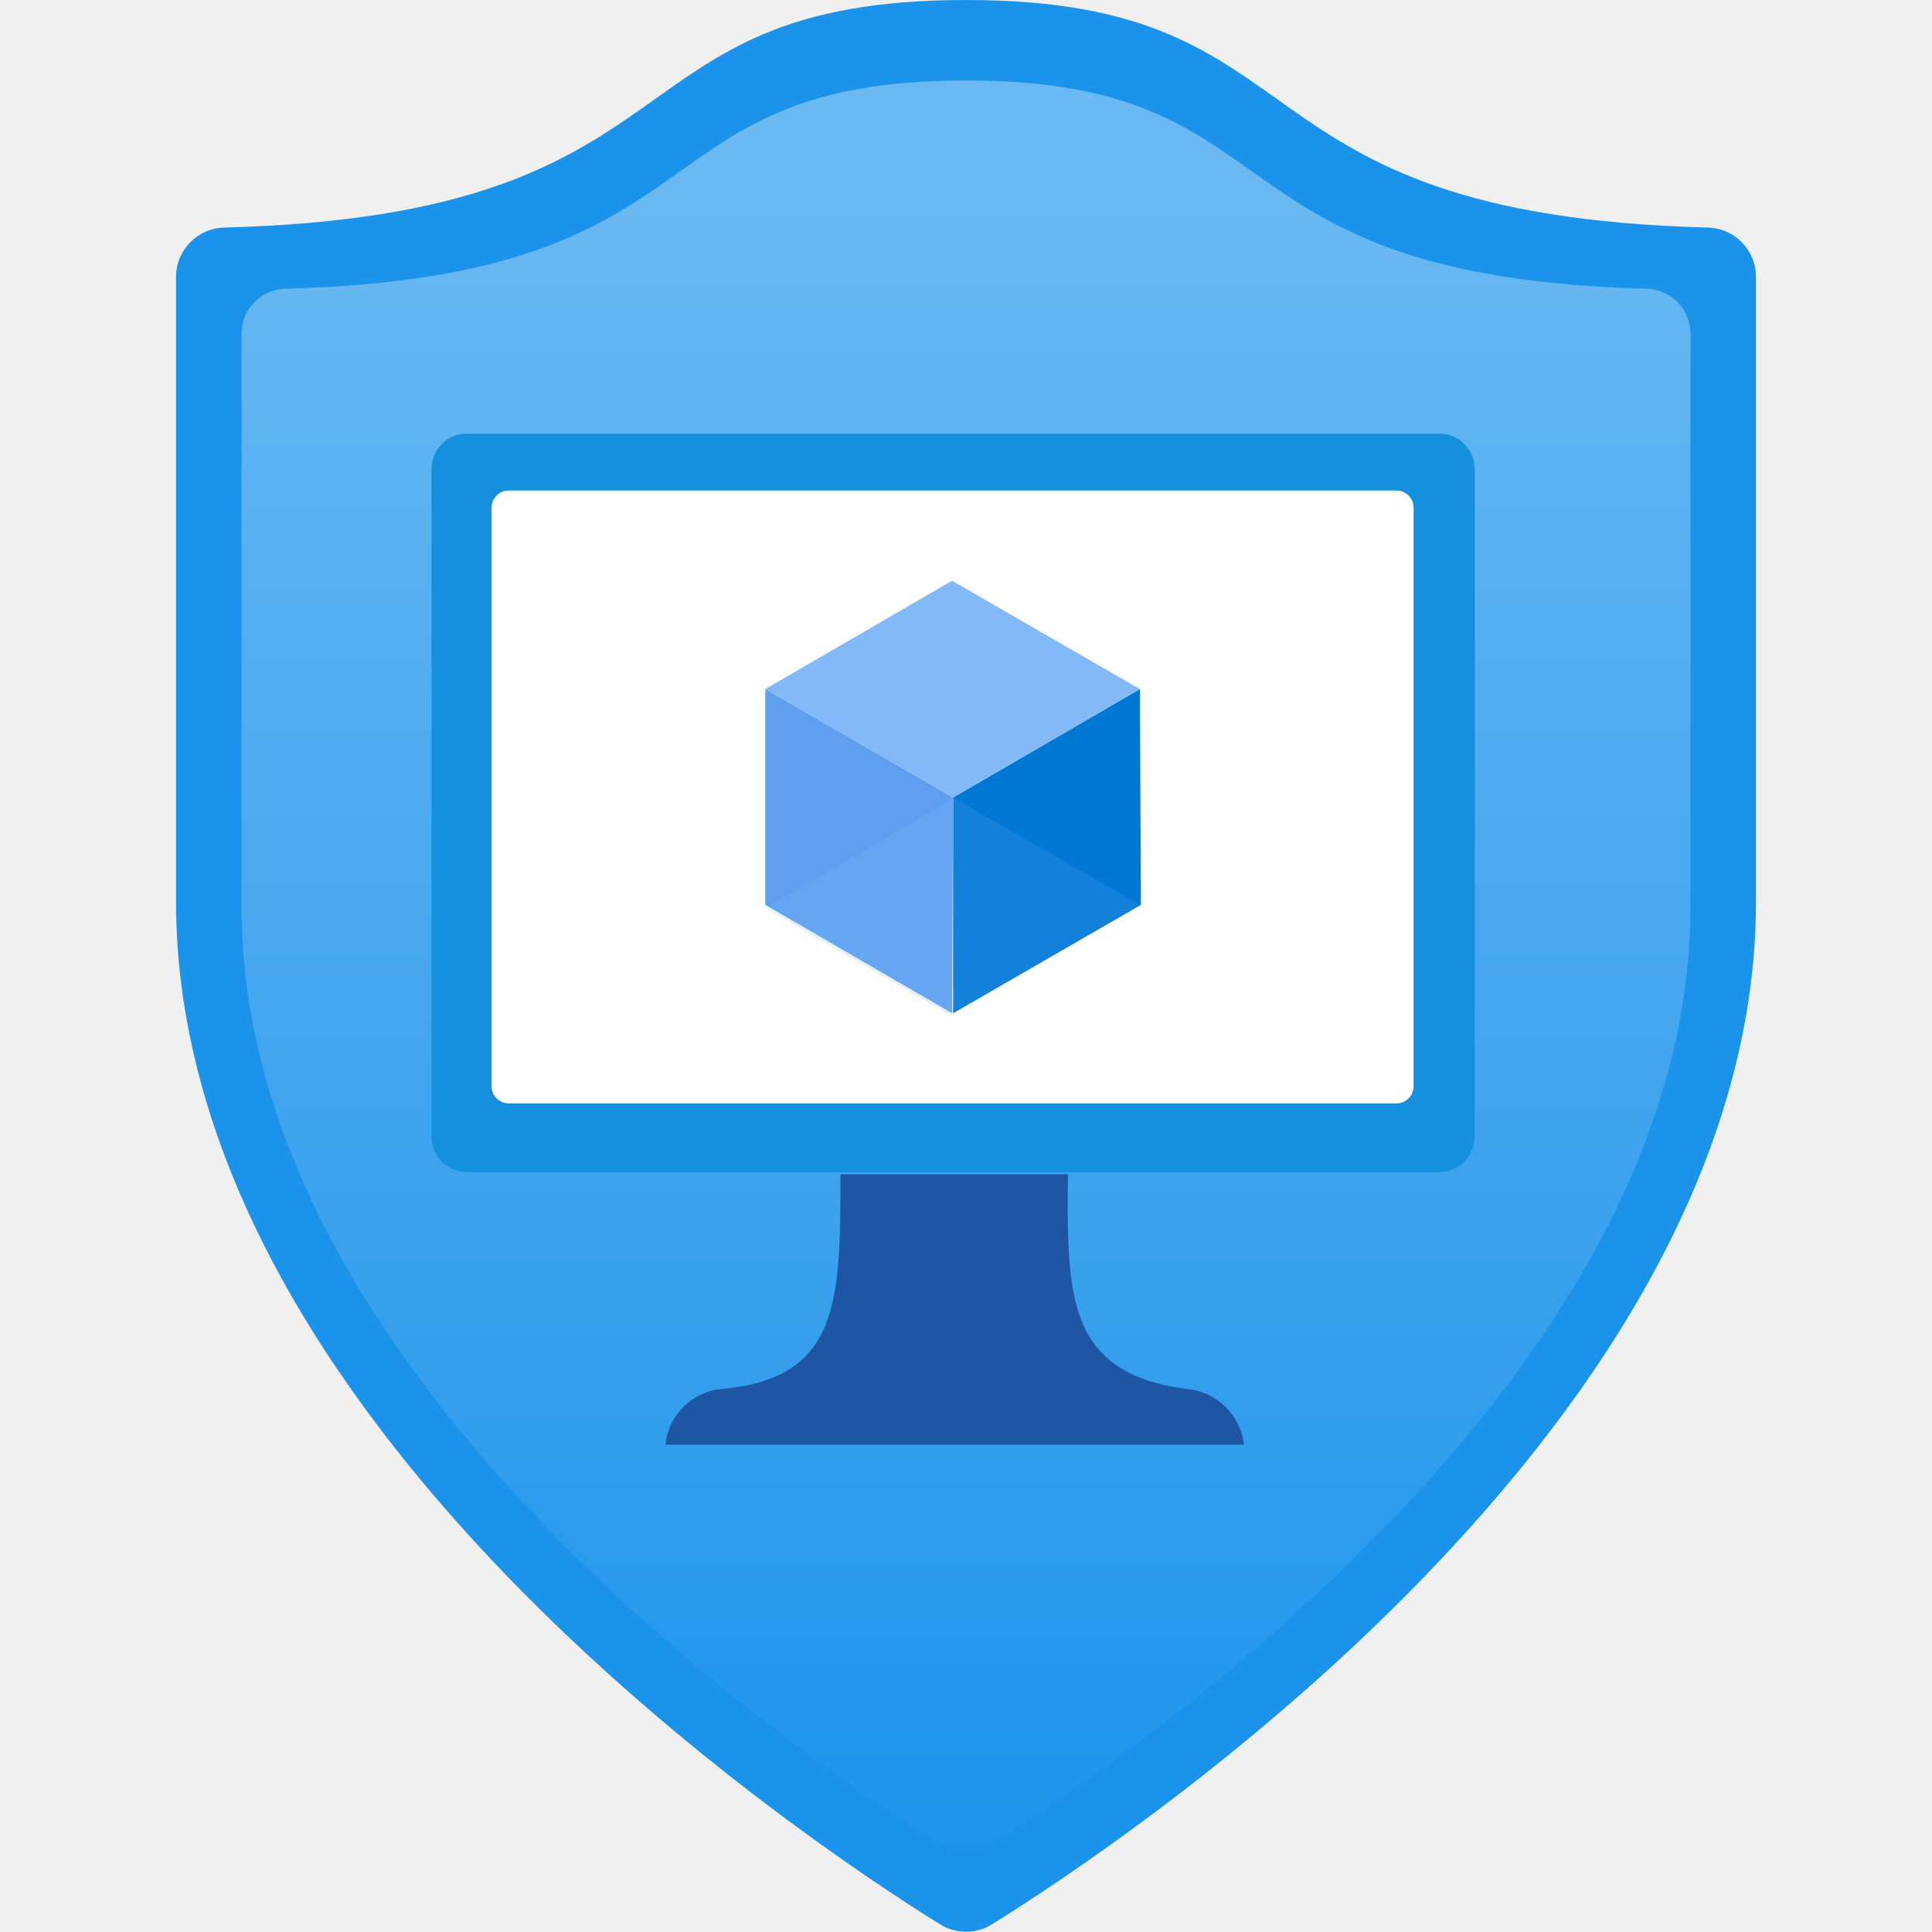
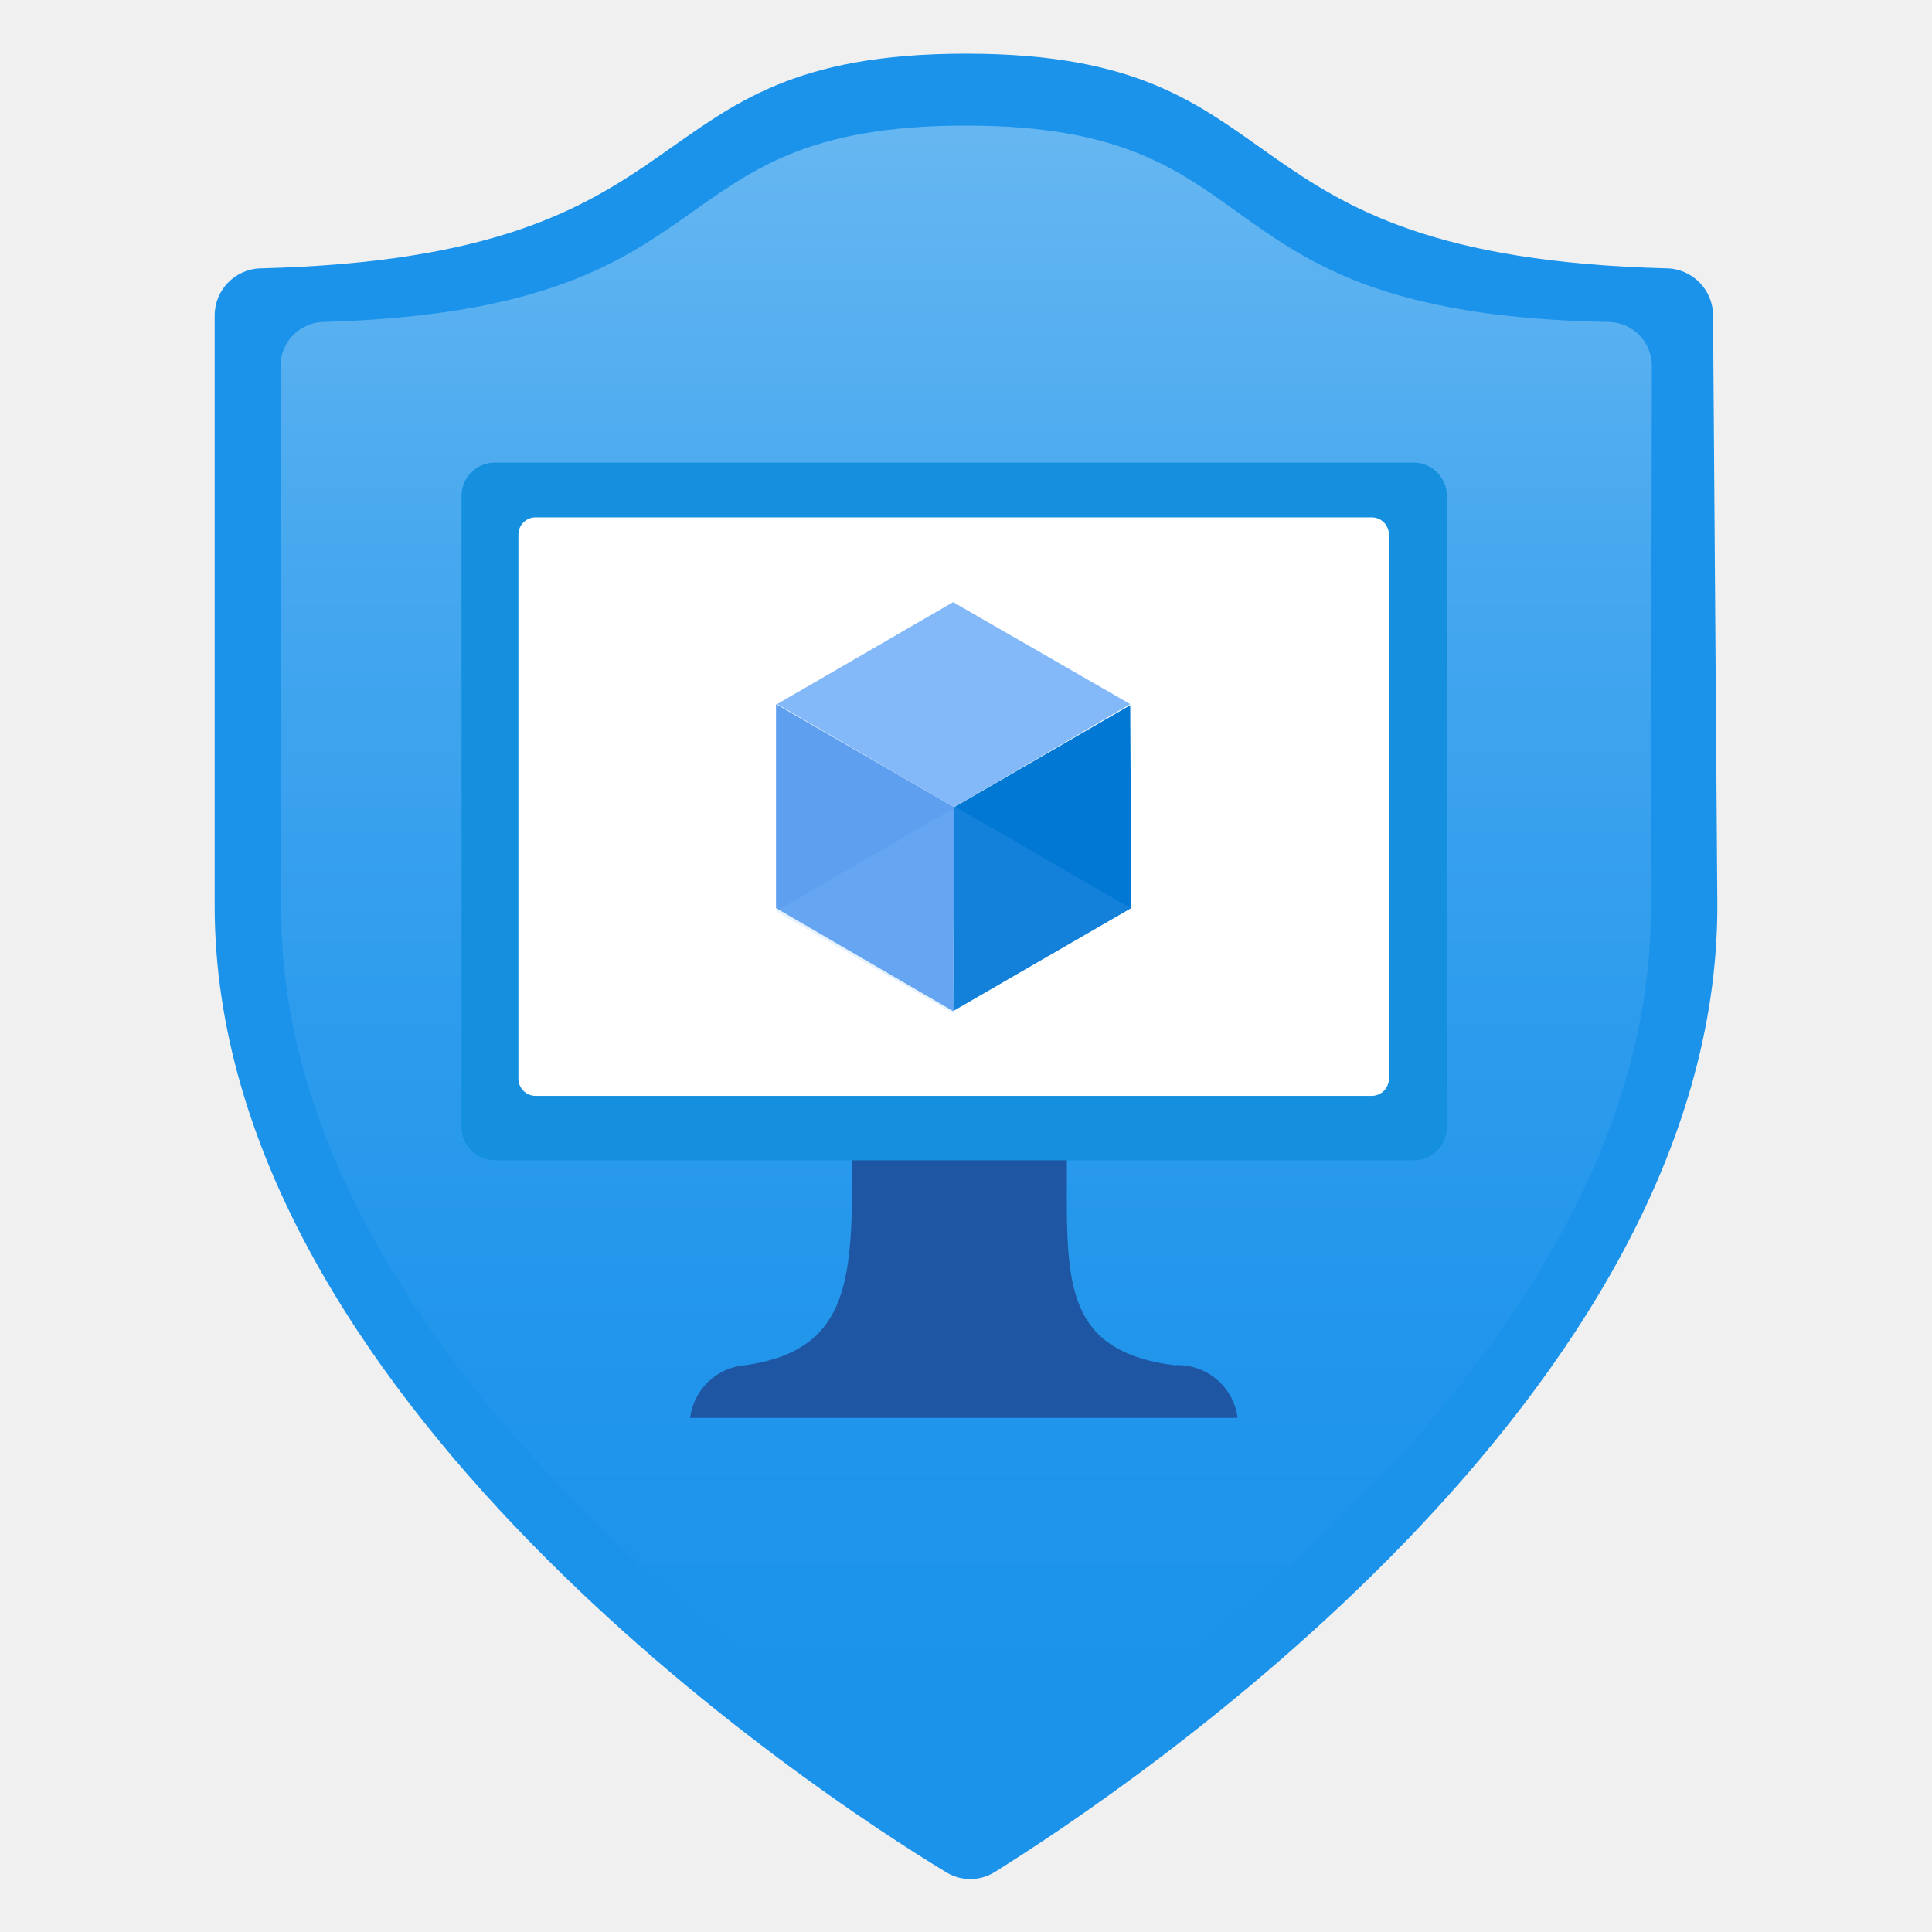
<svg xmlns="http://www.w3.org/2000/svg" viewBox="0 0 18 18">
  <defs>
-     <linearGradient id="a" x1="9" y1="1.36" x2="9" y2="17.87" gradientUnits="userSpaceOnUse">
-       <stop offset="0" stop-color="#6bb9f2" />
-       <stop offset="1" stop-color="#1b93eb" />
+     <linearGradient id="a" x1="9" y1="16.21" x2="9" y2=".62" gradientUnits="userSpaceOnUse">
+       <stop offset="0" stop-color="#1b93eb" />
+       <stop offset=".21" stop-color="#2095eb" />
+       <stop offset=".44" stop-color="#2e9ced" />
+       <stop offset=".69" stop-color="#45a7ef" />
+       <stop offset=".95" stop-color="#64b6f1" />
+       <stop offset="1" stop-color="#6bb9f2" />
    </linearGradient>
  </defs>
-   <path d="M16.36 8.4c0 4.84-5.85 8.74-7.12 9.53a.46.46 0 01-.48 0c-1.27-.79-7.12-4.69-7.12-9.53V2.58a.46.46 0 01.45-.46C6.64 2 5.59 0 9 0s2.36 2 6.91 2.12a.46.46 0 01.45.46z" fill="#1b93eb" />
-   <path d="M15.75 8.45c0 4.44-5.36 8-6.53 8.74a.43.43 0 01-.44 0c-1.17-.72-6.53-4.3-6.53-8.74V3.11a.42.42 0 01.41-.42C6.83 2.58 5.87.75 9 .75s2.17 1.83 6.34 1.94a.42.42 0 01.41.42z" fill="url(#a)" />
-   <path d="M11.05 12.94c-1.12-.15-1.11-.88-1.1-2H7.83c0 1.17 0 1.9-1.1 2a.58.58 0 00-.53.52h5.39a.59.59 0 00-.54-.52z" fill="#1f56a3" />
-   <rect x="4.02" y="4.04" width="9.72" height="6.88" rx=".33" fill="#1490df" />
-   <rect x="4.58" y="4.57" width="8.59" height="5.71" rx=".16" fill="#fff" />
-   <path fill="#0078d4" d="M10.62 6.42l.01 2.01-1.75 1.01V7.43l1.74-1.01z" />
-   <path fill="#83b9f9" d="M10.62 6.42L8.88 7.43 7.13 6.42l1.74-1.01 1.75 1.01z" />
-   <path fill="#5ea0ef" d="M8.88 7.43l-.01 2.01-1.74-1.01V6.42l1.75 1.01z" />
-   <path fill="#5ea0ef" opacity=".2" d="M8.88 7.43v2.01l1.74-1.01-1.74-1z" />
-   <path fill="#83b9f9" opacity=".2" d="M8.87 7.45l.01.01v2.01h-.01L7.13 8.46l1.74-1.01z" />
+   <path d="M16 8.44c0 4.57-5.53 8.25-6.73 9a.43.43 0 01-.46 0C7.57 16.69 2 13 2 8.44v-5.5a.44.44 0 01.43-.44C6.77 2.39 5.78.5 9 .5s2.23 1.89 6.53 2a.44.44 0 01.43.44z" fill="#1b93eb" />
+   <path d="M15.38 8.48c0 4.2-5.07 7.57-6.17 8.25a.4.4 0 01-.42 0c-1.1-.68-6.17-4.05-6.17-8.25v-5A.41.41 0 013 3c3.94-.11 3-1.83 6-1.83S11.05 2.93 15 3a.41.41 0 01.39.4z" fill="url(#a)" />
+   <path d="M10.94 12.72c-1.07-.14-1-.83-1-1.94h-2c0 1.11 0 1.8-1 1.94a.56.56 0 00-.51.49h5.1a.56.56 0 00-.59-.49z" fill="#1f56a3" />
+   <rect x="4.3" y="4.31" width="9.18" height="6.5" rx=".31" fill="#1490df" />
+   <rect x="4.83" y="4.82" width="8.11" height="5.39" rx=".16" fill="#fff" />
+   <path fill="#0078d4" d="M10.53 6.57l.01 1.89-1.66.96.01-1.9 1.64-.95z" />
+   <path fill="#83b9f9" d="M10.53 6.56l-1.64.96-1.65-.96 1.64-.95 1.65.95z" />
+   <path fill="#5ea0ef" d="M8.89 7.52l-.01 1.9-1.65-.96v-1.9l1.66.96z" />
+   <path fill="#5ea0ef" opacity=".2" d="M8.89 7.51l-.01.01v1.9l1.65-.96-1.64-.95z" />
+   <path fill="#83b9f9" opacity=".2" d="M8.87 7.54h.01v1.9l-1.65-.95 1.64-.95z" />
</svg>
